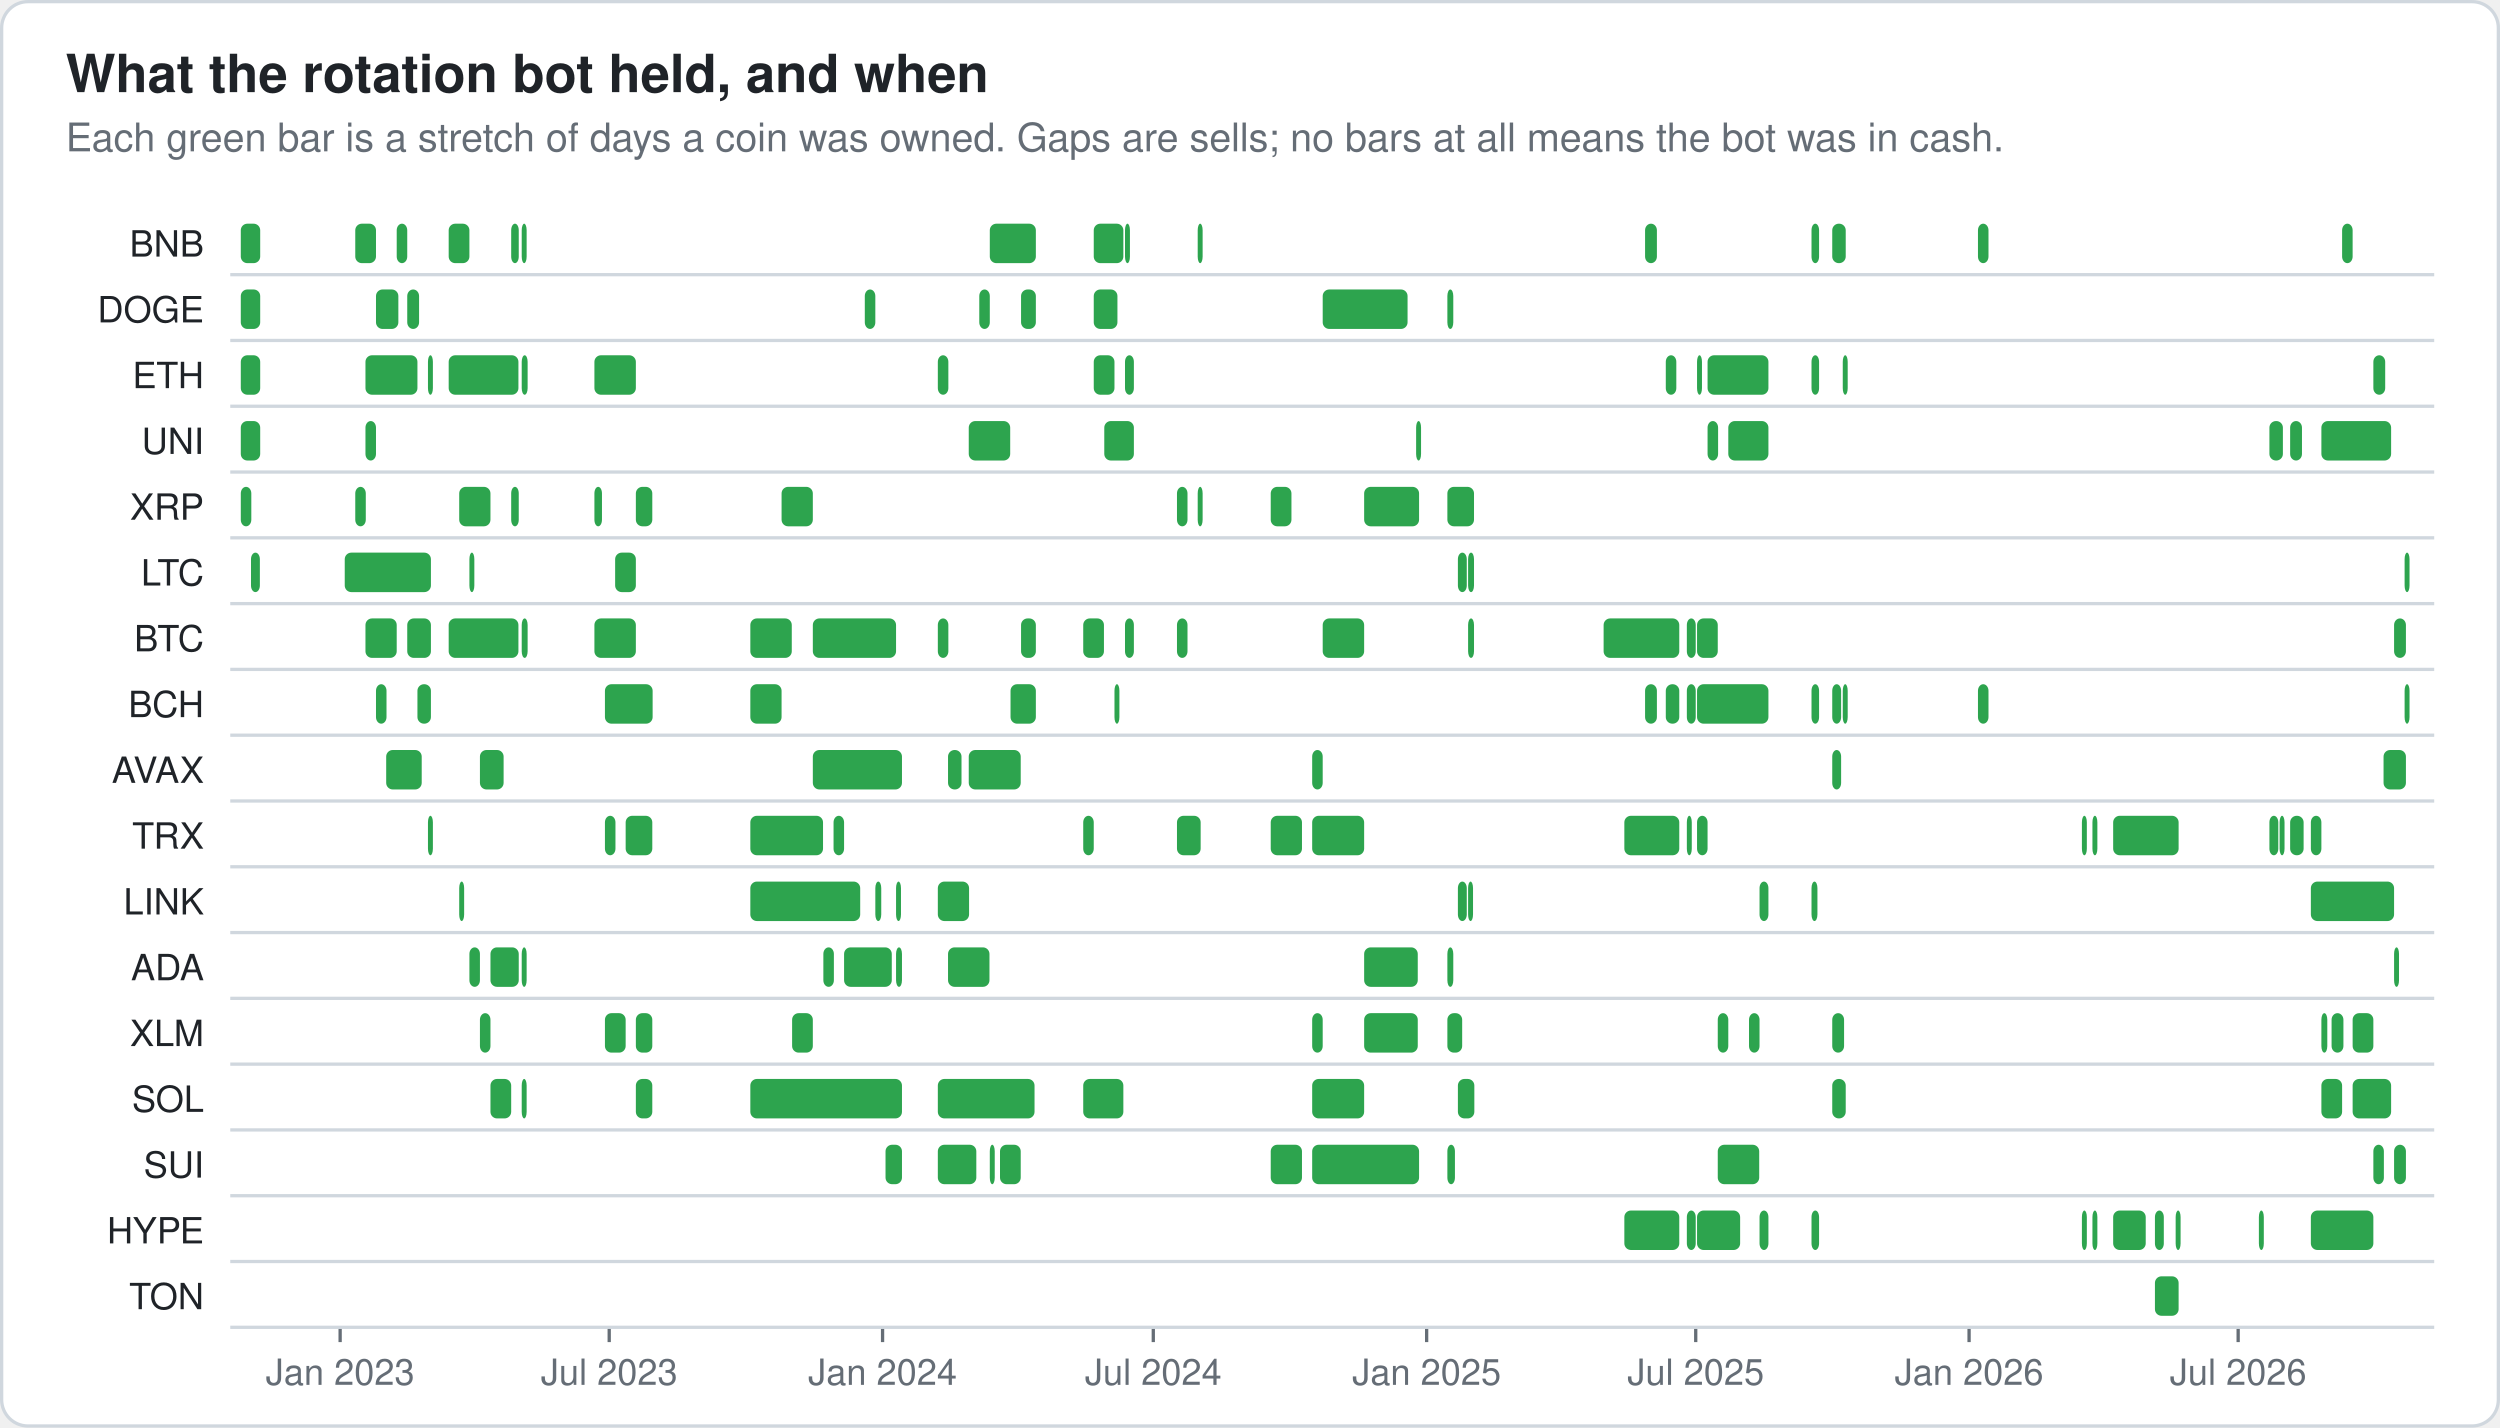
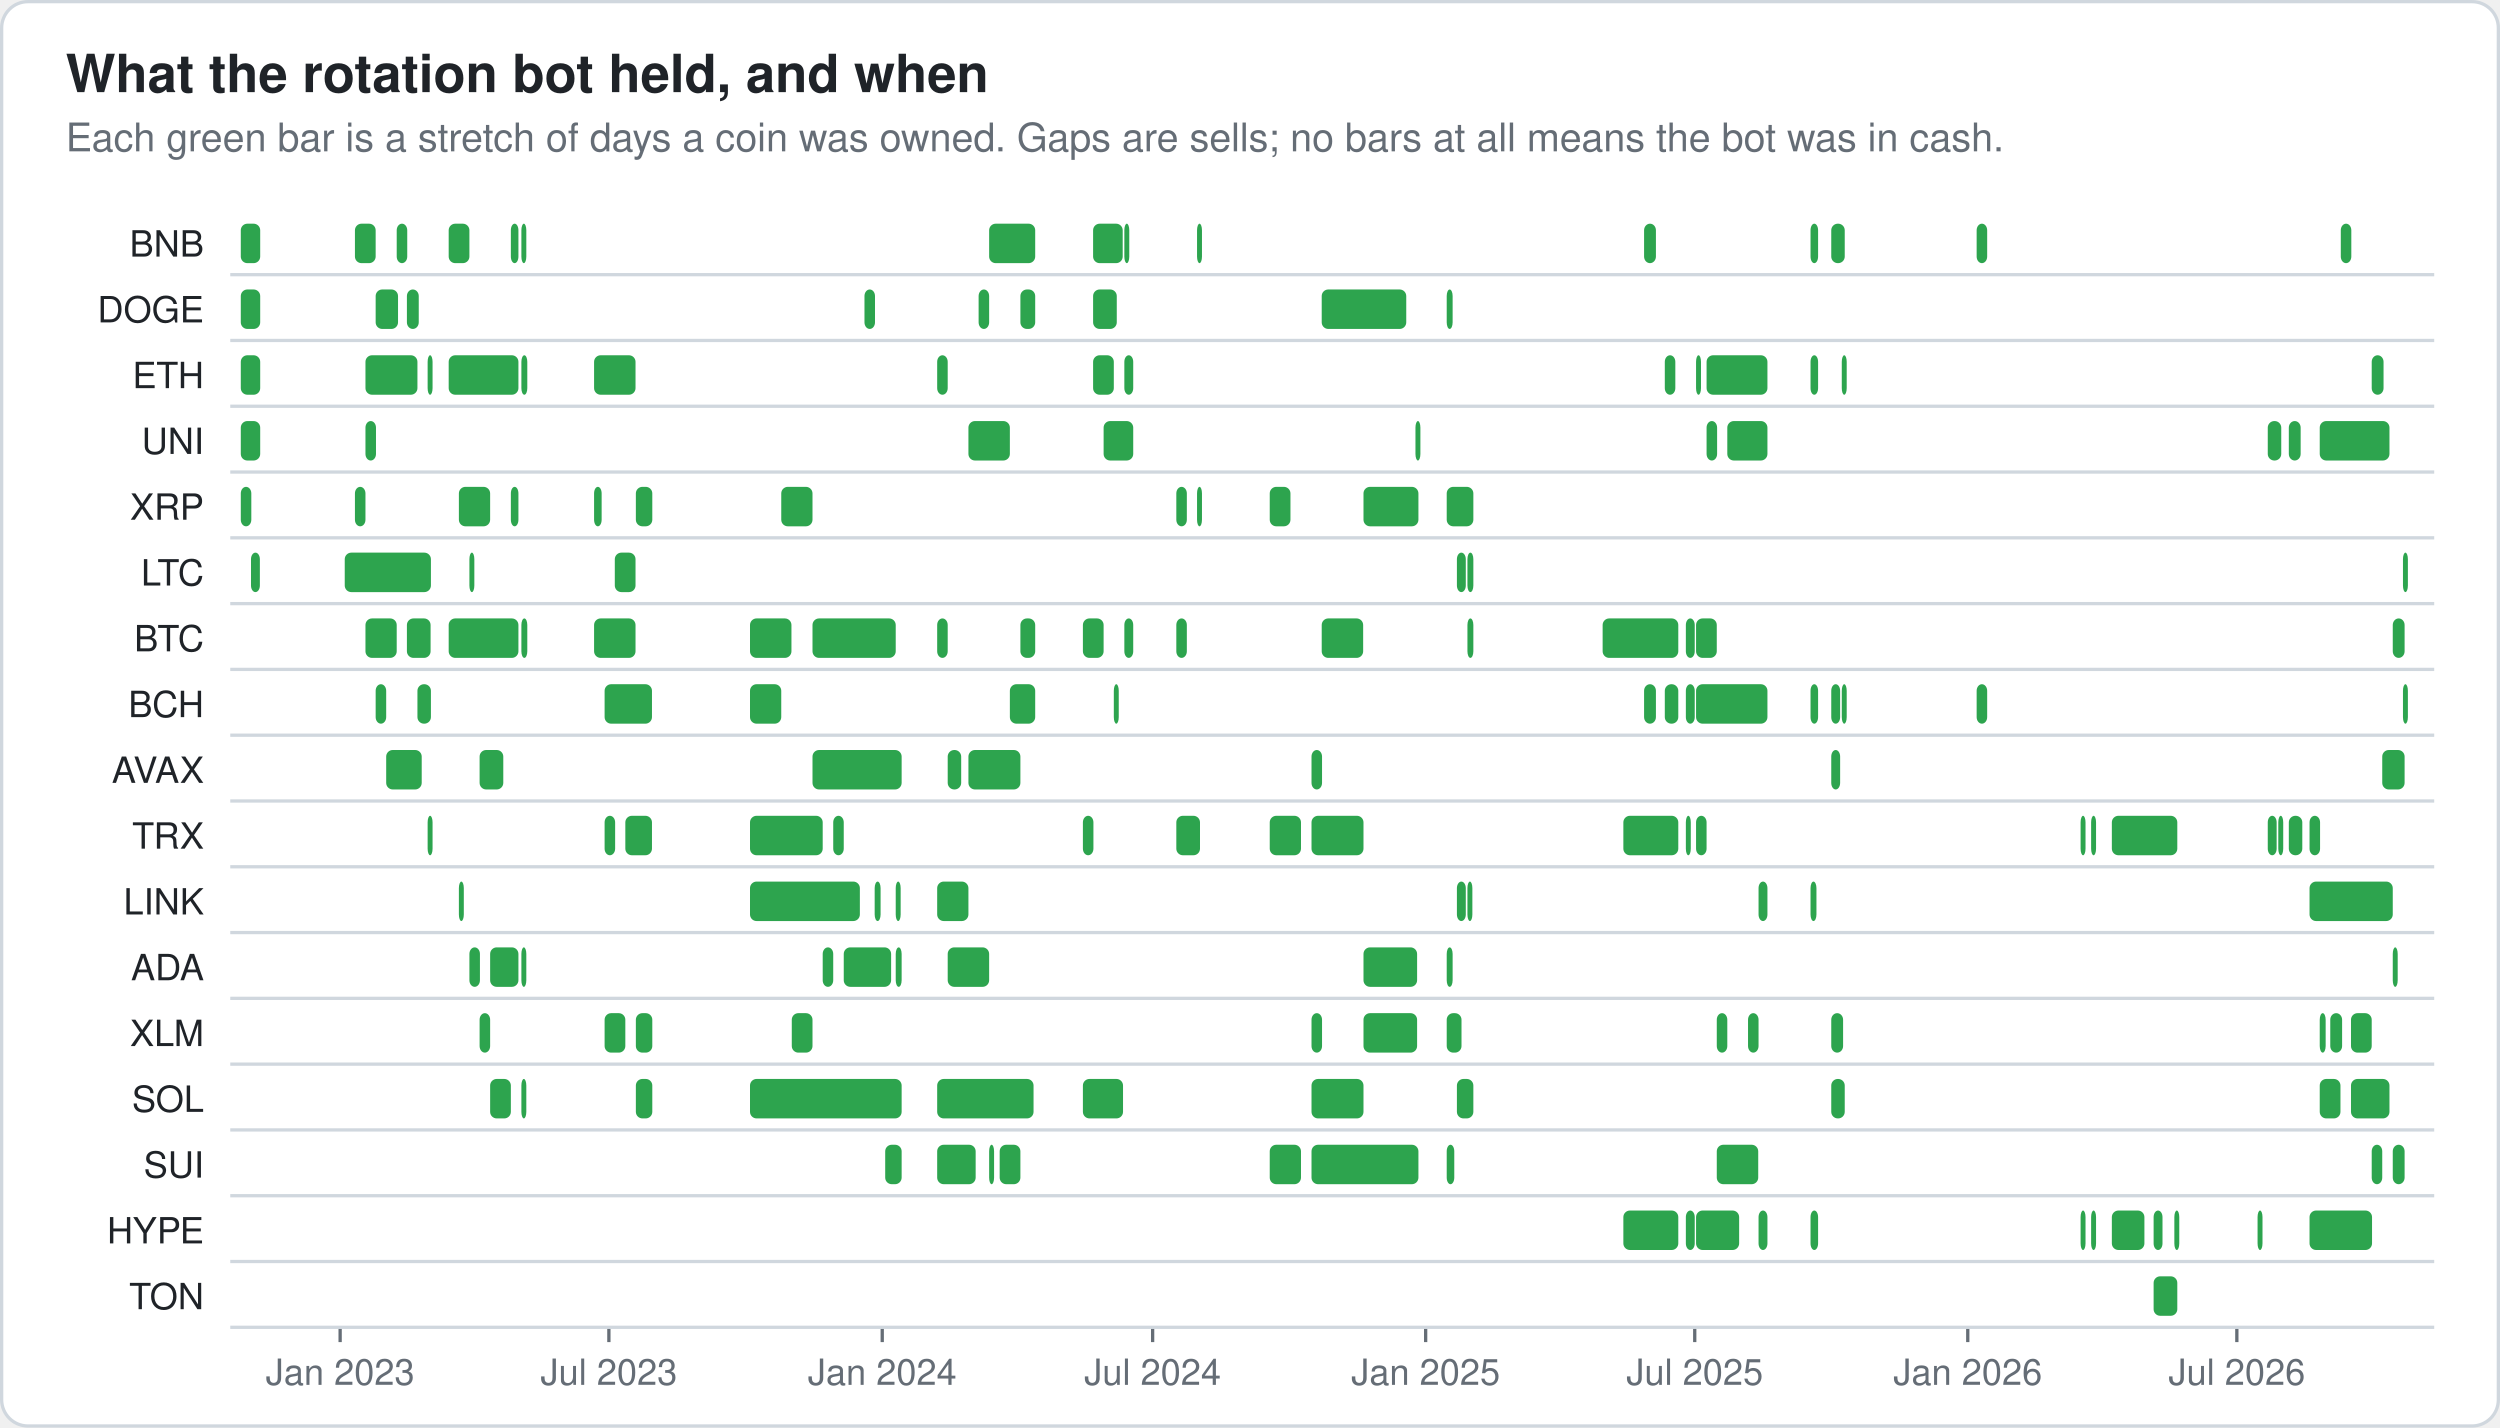
<svg xmlns="http://www.w3.org/2000/svg" width="760" height="434" viewBox="0 0 760 434" font-family="Helvetica, Arial, sans-serif">
  <rect x="0.5" y="0.5" width="759" height="433" rx="8" fill="#ffffff" stroke="#d0d7de" />
  <text x="20" y="28" font-size="16" font-weight="bold" fill="#1f2328">What the rotation bot held, and when</text>
  <text x="20" y="46" font-size="12" fill="#656d76">Each green bar is a stretch of days a coin was owned. Gaps are sells; no bars at all means the bot was in cash.</text>
  <text x="62" y="78" font-size="11" text-anchor="end" fill="#1f2328">BNB</text>
  <line x1="70" y1="83.5" x2="740" y2="83.5" stroke="#d0d7de" />
  <rect x="73.2" y="68" width="5.9" height="12" rx="2" fill="#2da44e" />
-   <rect x="108.0" y="68" width="6.3" height="12" rx="2" fill="#2da44e" />
+   <rect x="107.9" y="68" width="6.3" height="12" rx="2" fill="#2da44e" />
  <rect x="120.6" y="68" width="3.2" height="12" rx="2" fill="#2da44e" />
  <rect x="136.4" y="68" width="6.3" height="12" rx="2" fill="#2da44e" />
-   <rect x="155.4" y="68" width="2.3" height="12" rx="2" fill="#2da44e" />
-   <rect x="158.6" y="68" width="1.5" height="12" rx="2" fill="#2da44e" />
-   <rect x="300.9" y="68" width="14.0" height="12" rx="2" fill="#2da44e" />
-   <rect x="332.5" y="68" width="9.0" height="12" rx="2" fill="#2da44e" />
-   <rect x="342.0" y="68" width="1.5" height="12" rx="2" fill="#2da44e" />
-   <rect x="364.1" y="68" width="1.5" height="12" rx="2" fill="#2da44e" />
-   <rect x="500.1" y="68" width="3.6" height="12" rx="2" fill="#2da44e" />
-   <rect x="550.7" y="68" width="2.3" height="12" rx="2" fill="#2da44e" />
-   <rect x="557.0" y="68" width="4.1" height="12" rx="2" fill="#2da44e" />
-   <rect x="601.3" y="68" width="3.2" height="12" rx="2" fill="#2da44e" />
-   <rect x="712.0" y="68" width="3.2" height="12" rx="2" fill="#2da44e" />
+   <rect x="155.3" y="68" width="2.3" height="12" rx="2" fill="#2da44e" />
+   <rect x="158.5" y="68" width="1.5" height="12" rx="2" fill="#2da44e" />
+   <rect x="300.7" y="68" width="14.0" height="12" rx="2" fill="#2da44e" />
+   <rect x="332.3" y="68" width="9.0" height="12" rx="2" fill="#2da44e" />
+   <rect x="341.8" y="68" width="1.5" height="12" rx="2" fill="#2da44e" />
+   <rect x="363.9" y="68" width="1.5" height="12" rx="2" fill="#2da44e" />
+   <rect x="499.8" y="68" width="3.6" height="12" rx="2" fill="#2da44e" />
+   <rect x="550.4" y="68" width="2.3" height="12" rx="2" fill="#2da44e" />
+   <rect x="556.7" y="68" width="4.1" height="12" rx="2" fill="#2da44e" />
+   <rect x="600.9" y="68" width="3.2" height="12" rx="2" fill="#2da44e" />
+   <rect x="711.6" y="68" width="3.2" height="12" rx="2" fill="#2da44e" />
  <text x="62" y="98" font-size="11" text-anchor="end" fill="#1f2328">DOGE</text>
  <line x1="70" y1="103.5" x2="740" y2="103.5" stroke="#d0d7de" />
  <rect x="73.2" y="88" width="5.9" height="12" rx="2" fill="#2da44e" />
-   <rect x="114.3" y="88" width="6.8" height="12" rx="2" fill="#2da44e" />
-   <rect x="123.8" y="88" width="3.6" height="12" rx="2" fill="#2da44e" />
-   <rect x="262.9" y="88" width="3.2" height="12" rx="2" fill="#2da44e" />
-   <rect x="297.7" y="88" width="3.2" height="12" rx="2" fill="#2da44e" />
-   <rect x="310.4" y="88" width="4.5" height="12" rx="2" fill="#2da44e" />
-   <rect x="332.5" y="88" width="7.2" height="12" rx="2" fill="#2da44e" />
-   <rect x="402.1" y="88" width="25.8" height="12" rx="2" fill="#2da44e" />
-   <rect x="440.0" y="88" width="1.8" height="12" rx="2" fill="#2da44e" />
+   <rect x="114.2" y="88" width="6.8" height="12" rx="2" fill="#2da44e" />
+   <rect x="123.7" y="88" width="3.6" height="12" rx="2" fill="#2da44e" />
+   <rect x="262.8" y="88" width="3.2" height="12" rx="2" fill="#2da44e" />
+   <rect x="297.5" y="88" width="3.2" height="12" rx="2" fill="#2da44e" />
+   <rect x="310.2" y="88" width="4.5" height="12" rx="2" fill="#2da44e" />
+   <rect x="332.3" y="88" width="7.2" height="12" rx="2" fill="#2da44e" />
+   <rect x="401.8" y="88" width="25.7" height="12" rx="2" fill="#2da44e" />
+   <rect x="439.8" y="88" width="1.8" height="12" rx="2" fill="#2da44e" />
  <text x="62" y="118" font-size="11" text-anchor="end" fill="#1f2328">ETH</text>
  <line x1="70" y1="123.5" x2="740" y2="123.5" stroke="#d0d7de" />
  <rect x="73.2" y="108" width="5.9" height="12" rx="2" fill="#2da44e" />
  <rect x="111.1" y="108" width="15.8" height="12" rx="2" fill="#2da44e" />
-   <rect x="130.1" y="108" width="1.5" height="12" rx="2" fill="#2da44e" />
+   <rect x="130.0" y="108" width="1.5" height="12" rx="2" fill="#2da44e" />
  <rect x="136.4" y="108" width="21.2" height="12" rx="2" fill="#2da44e" />
-   <rect x="158.6" y="108" width="1.8" height="12" rx="2" fill="#2da44e" />
-   <rect x="180.7" y="108" width="12.6" height="12" rx="2" fill="#2da44e" />
-   <rect x="285.1" y="108" width="3.2" height="12" rx="2" fill="#2da44e" />
-   <rect x="332.5" y="108" width="6.3" height="12" rx="2" fill="#2da44e" />
-   <rect x="342.0" y="108" width="2.7" height="12" rx="2" fill="#2da44e" />
-   <rect x="506.4" y="108" width="3.2" height="12" rx="2" fill="#2da44e" />
-   <rect x="515.9" y="108" width="1.5" height="12" rx="2" fill="#2da44e" />
-   <rect x="519.1" y="108" width="18.5" height="12" rx="2" fill="#2da44e" />
-   <rect x="550.7" y="108" width="2.3" height="12" rx="2" fill="#2da44e" />
-   <rect x="560.2" y="108" width="1.5" height="12" rx="2" fill="#2da44e" />
-   <rect x="721.5" y="108" width="3.6" height="12" rx="2" fill="#2da44e" />
+   <rect x="158.5" y="108" width="1.8" height="12" rx="2" fill="#2da44e" />
+   <rect x="180.6" y="108" width="12.6" height="12" rx="2" fill="#2da44e" />
+   <rect x="284.9" y="108" width="3.2" height="12" rx="2" fill="#2da44e" />
+   <rect x="332.3" y="108" width="6.3" height="12" rx="2" fill="#2da44e" />
+   <rect x="341.8" y="108" width="2.7" height="12" rx="2" fill="#2da44e" />
+   <rect x="506.1" y="108" width="3.2" height="12" rx="2" fill="#2da44e" />
+   <rect x="515.6" y="108" width="1.5" height="12" rx="2" fill="#2da44e" />
+   <rect x="518.8" y="108" width="18.5" height="12" rx="2" fill="#2da44e" />
+   <rect x="550.4" y="108" width="2.3" height="12" rx="2" fill="#2da44e" />
+   <rect x="559.9" y="108" width="1.5" height="12" rx="2" fill="#2da44e" />
+   <rect x="721.0" y="108" width="3.6" height="12" rx="2" fill="#2da44e" />
  <text x="62" y="138" font-size="11" text-anchor="end" fill="#1f2328">UNI</text>
  <line x1="70" y1="143.5" x2="740" y2="143.5" stroke="#d0d7de" />
  <rect x="73.2" y="128" width="5.9" height="12" rx="2" fill="#2da44e" />
  <rect x="111.1" y="128" width="3.2" height="12" rx="2" fill="#2da44e" />
-   <rect x="294.5" y="128" width="12.6" height="12" rx="2" fill="#2da44e" />
-   <rect x="335.7" y="128" width="9.0" height="12" rx="2" fill="#2da44e" />
-   <rect x="430.5" y="128" width="1.5" height="12" rx="2" fill="#2da44e" />
-   <rect x="519.1" y="128" width="3.2" height="12" rx="2" fill="#2da44e" />
-   <rect x="525.4" y="128" width="12.2" height="12" rx="2" fill="#2da44e" />
-   <rect x="689.9" y="128" width="4.1" height="12" rx="2" fill="#2da44e" />
-   <rect x="696.2" y="128" width="3.6" height="12" rx="2" fill="#2da44e" />
-   <rect x="705.7" y="128" width="21.2" height="12" rx="2" fill="#2da44e" />
+   <rect x="294.4" y="128" width="12.6" height="12" rx="2" fill="#2da44e" />
+   <rect x="335.5" y="128" width="9.0" height="12" rx="2" fill="#2da44e" />
+   <rect x="430.3" y="128" width="1.5" height="12" rx="2" fill="#2da44e" />
+   <rect x="518.8" y="128" width="3.2" height="12" rx="2" fill="#2da44e" />
+   <rect x="525.1" y="128" width="12.2" height="12" rx="2" fill="#2da44e" />
+   <rect x="689.4" y="128" width="4.1" height="12" rx="2" fill="#2da44e" />
+   <rect x="695.8" y="128" width="3.6" height="12" rx="2" fill="#2da44e" />
+   <rect x="705.2" y="128" width="21.2" height="12" rx="2" fill="#2da44e" />
  <text x="62" y="158" font-size="11" text-anchor="end" fill="#1f2328">XRP</text>
  <line x1="70" y1="163.5" x2="740" y2="163.5" stroke="#d0d7de" />
  <rect x="73.2" y="148" width="3.2" height="12" rx="2" fill="#2da44e" />
-   <rect x="108.0" y="148" width="3.2" height="12" rx="2" fill="#2da44e" />
-   <rect x="139.6" y="148" width="9.5" height="12" rx="2" fill="#2da44e" />
-   <rect x="155.4" y="148" width="2.3" height="12" rx="2" fill="#2da44e" />
-   <rect x="180.7" y="148" width="2.3" height="12" rx="2" fill="#2da44e" />
+   <rect x="107.9" y="148" width="3.2" height="12" rx="2" fill="#2da44e" />
+   <rect x="139.5" y="148" width="9.5" height="12" rx="2" fill="#2da44e" />
+   <rect x="155.3" y="148" width="2.3" height="12" rx="2" fill="#2da44e" />
+   <rect x="180.6" y="148" width="2.3" height="12" rx="2" fill="#2da44e" />
  <rect x="193.3" y="148" width="5.0" height="12" rx="2" fill="#2da44e" />
-   <rect x="237.6" y="148" width="9.5" height="12" rx="2" fill="#2da44e" />
-   <rect x="357.8" y="148" width="3.2" height="12" rx="2" fill="#2da44e" />
-   <rect x="364.1" y="148" width="1.5" height="12" rx="2" fill="#2da44e" />
-   <rect x="386.3" y="148" width="6.3" height="12" rx="2" fill="#2da44e" />
-   <rect x="414.7" y="148" width="16.7" height="12" rx="2" fill="#2da44e" />
-   <rect x="440.0" y="148" width="8.1" height="12" rx="2" fill="#2da44e" />
+   <rect x="237.5" y="148" width="9.5" height="12" rx="2" fill="#2da44e" />
+   <rect x="357.6" y="148" width="3.2" height="12" rx="2" fill="#2da44e" />
+   <rect x="363.9" y="148" width="1.5" height="12" rx="2" fill="#2da44e" />
+   <rect x="386.0" y="148" width="6.3" height="12" rx="2" fill="#2da44e" />
+   <rect x="414.5" y="148" width="16.7" height="12" rx="2" fill="#2da44e" />
+   <rect x="439.8" y="148" width="8.1" height="12" rx="2" fill="#2da44e" />
  <text x="62" y="178" font-size="11" text-anchor="end" fill="#1f2328">LTC</text>
  <line x1="70" y1="183.5" x2="740" y2="183.5" stroke="#d0d7de" />
  <rect x="76.3" y="168" width="2.7" height="12" rx="2" fill="#2da44e" />
  <rect x="104.8" y="168" width="26.2" height="12" rx="2" fill="#2da44e" />
  <rect x="142.7" y="168" width="1.5" height="12" rx="2" fill="#2da44e" />
-   <rect x="187.0" y="168" width="6.3" height="12" rx="2" fill="#2da44e" />
-   <rect x="443.2" y="168" width="2.7" height="12" rx="2" fill="#2da44e" />
-   <rect x="446.3" y="168" width="1.8" height="12" rx="2" fill="#2da44e" />
-   <rect x="731.0" y="168" width="1.5" height="12" rx="2" fill="#2da44e" />
+   <rect x="186.9" y="168" width="6.3" height="12" rx="2" fill="#2da44e" />
+   <rect x="442.9" y="168" width="2.7" height="12" rx="2" fill="#2da44e" />
+   <rect x="446.1" y="168" width="1.8" height="12" rx="2" fill="#2da44e" />
+   <rect x="730.5" y="168" width="1.5" height="12" rx="2" fill="#2da44e" />
  <text x="62" y="198" font-size="11" text-anchor="end" fill="#1f2328">BTC</text>
  <line x1="70" y1="203.5" x2="740" y2="203.5" stroke="#d0d7de" />
  <rect x="111.1" y="188" width="9.5" height="12" rx="2" fill="#2da44e" />
-   <rect x="123.8" y="188" width="7.2" height="12" rx="2" fill="#2da44e" />
+   <rect x="123.7" y="188" width="7.2" height="12" rx="2" fill="#2da44e" />
  <rect x="136.4" y="188" width="21.2" height="12" rx="2" fill="#2da44e" />
-   <rect x="158.6" y="188" width="1.8" height="12" rx="2" fill="#2da44e" />
-   <rect x="180.7" y="188" width="12.6" height="12" rx="2" fill="#2da44e" />
-   <rect x="228.1" y="188" width="12.6" height="12" rx="2" fill="#2da44e" />
-   <rect x="247.1" y="188" width="25.3" height="12" rx="2" fill="#2da44e" />
-   <rect x="285.1" y="188" width="3.2" height="12" rx="2" fill="#2da44e" />
-   <rect x="310.4" y="188" width="4.5" height="12" rx="2" fill="#2da44e" />
-   <rect x="329.3" y="188" width="6.3" height="12" rx="2" fill="#2da44e" />
-   <rect x="342.0" y="188" width="2.7" height="12" rx="2" fill="#2da44e" />
-   <rect x="357.8" y="188" width="3.2" height="12" rx="2" fill="#2da44e" />
-   <rect x="402.1" y="188" width="12.6" height="12" rx="2" fill="#2da44e" />
-   <rect x="446.3" y="188" width="1.8" height="12" rx="2" fill="#2da44e" />
-   <rect x="487.5" y="188" width="23.0" height="12" rx="2" fill="#2da44e" />
-   <rect x="512.8" y="188" width="2.7" height="12" rx="2" fill="#2da44e" />
-   <rect x="515.9" y="188" width="6.3" height="12" rx="2" fill="#2da44e" />
-   <rect x="727.8" y="188" width="3.6" height="12" rx="2" fill="#2da44e" />
+   <rect x="158.5" y="188" width="1.8" height="12" rx="2" fill="#2da44e" />
+   <rect x="180.6" y="188" width="12.6" height="12" rx="2" fill="#2da44e" />
+   <rect x="228.0" y="188" width="12.6" height="12" rx="2" fill="#2da44e" />
+   <rect x="247.0" y="188" width="25.3" height="12" rx="2" fill="#2da44e" />
+   <rect x="284.9" y="188" width="3.2" height="12" rx="2" fill="#2da44e" />
+   <rect x="310.2" y="188" width="4.5" height="12" rx="2" fill="#2da44e" />
+   <rect x="329.2" y="188" width="6.3" height="12" rx="2" fill="#2da44e" />
+   <rect x="341.8" y="188" width="2.7" height="12" rx="2" fill="#2da44e" />
+   <rect x="357.6" y="188" width="3.2" height="12" rx="2" fill="#2da44e" />
+   <rect x="401.8" y="188" width="12.6" height="12" rx="2" fill="#2da44e" />
+   <rect x="446.1" y="188" width="1.8" height="12" rx="2" fill="#2da44e" />
+   <rect x="487.2" y="188" width="23.0" height="12" rx="2" fill="#2da44e" />
+   <rect x="512.5" y="188" width="2.7" height="12" rx="2" fill="#2da44e" />
+   <rect x="515.6" y="188" width="6.3" height="12" rx="2" fill="#2da44e" />
+   <rect x="727.4" y="188" width="3.6" height="12" rx="2" fill="#2da44e" />
  <text x="62" y="218" font-size="11" text-anchor="end" fill="#1f2328">BCH</text>
  <line x1="70" y1="223.5" x2="740" y2="223.5" stroke="#d0d7de" />
-   <rect x="114.3" y="208" width="3.2" height="12" rx="2" fill="#2da44e" />
+   <rect x="114.2" y="208" width="3.2" height="12" rx="2" fill="#2da44e" />
  <rect x="126.9" y="208" width="4.1" height="12" rx="2" fill="#2da44e" />
-   <rect x="183.9" y="208" width="14.5" height="12" rx="2" fill="#2da44e" />
-   <rect x="228.1" y="208" width="9.5" height="12" rx="2" fill="#2da44e" />
-   <rect x="307.2" y="208" width="7.7" height="12" rx="2" fill="#2da44e" />
-   <rect x="338.8" y="208" width="1.5" height="12" rx="2" fill="#2da44e" />
-   <rect x="500.1" y="208" width="3.6" height="12" rx="2" fill="#2da44e" />
-   <rect x="506.4" y="208" width="4.1" height="12" rx="2" fill="#2da44e" />
-   <rect x="512.8" y="208" width="2.7" height="12" rx="2" fill="#2da44e" />
-   <rect x="515.9" y="208" width="21.7" height="12" rx="2" fill="#2da44e" />
-   <rect x="550.7" y="208" width="2.3" height="12" rx="2" fill="#2da44e" />
-   <rect x="557.0" y="208" width="2.7" height="12" rx="2" fill="#2da44e" />
-   <rect x="560.2" y="208" width="1.5" height="12" rx="2" fill="#2da44e" />
-   <rect x="601.3" y="208" width="3.2" height="12" rx="2" fill="#2da44e" />
-   <rect x="731.0" y="208" width="1.5" height="12" rx="2" fill="#2da44e" />
+   <rect x="183.8" y="208" width="14.4" height="12" rx="2" fill="#2da44e" />
+   <rect x="228.0" y="208" width="9.5" height="12" rx="2" fill="#2da44e" />
+   <rect x="307.0" y="208" width="7.7" height="12" rx="2" fill="#2da44e" />
+   <rect x="338.6" y="208" width="1.5" height="12" rx="2" fill="#2da44e" />
+   <rect x="499.8" y="208" width="3.6" height="12" rx="2" fill="#2da44e" />
+   <rect x="506.1" y="208" width="4.1" height="12" rx="2" fill="#2da44e" />
+   <rect x="512.5" y="208" width="2.7" height="12" rx="2" fill="#2da44e" />
+   <rect x="515.6" y="208" width="21.7" height="12" rx="2" fill="#2da44e" />
+   <rect x="550.4" y="208" width="2.3" height="12" rx="2" fill="#2da44e" />
+   <rect x="556.7" y="208" width="2.7" height="12" rx="2" fill="#2da44e" />
+   <rect x="559.9" y="208" width="1.5" height="12" rx="2" fill="#2da44e" />
+   <rect x="600.9" y="208" width="3.2" height="12" rx="2" fill="#2da44e" />
+   <rect x="730.5" y="208" width="1.5" height="12" rx="2" fill="#2da44e" />
  <text x="62" y="238" font-size="11" text-anchor="end" fill="#1f2328">AVAX</text>
  <line x1="70" y1="243.5" x2="740" y2="243.5" stroke="#d0d7de" />
  <rect x="117.4" y="228" width="10.8" height="12" rx="2" fill="#2da44e" />
-   <rect x="145.9" y="228" width="7.2" height="12" rx="2" fill="#2da44e" />
-   <rect x="247.1" y="228" width="27.1" height="12" rx="2" fill="#2da44e" />
-   <rect x="288.2" y="228" width="4.1" height="12" rx="2" fill="#2da44e" />
-   <rect x="294.5" y="228" width="15.8" height="12" rx="2" fill="#2da44e" />
-   <rect x="398.9" y="228" width="3.2" height="12" rx="2" fill="#2da44e" />
-   <rect x="557.0" y="228" width="2.7" height="12" rx="2" fill="#2da44e" />
-   <rect x="724.6" y="228" width="6.8" height="12" rx="2" fill="#2da44e" />
+   <rect x="145.8" y="228" width="7.2" height="12" rx="2" fill="#2da44e" />
+   <rect x="247.0" y="228" width="27.1" height="12" rx="2" fill="#2da44e" />
+   <rect x="288.1" y="228" width="4.1" height="12" rx="2" fill="#2da44e" />
+   <rect x="294.4" y="228" width="15.8" height="12" rx="2" fill="#2da44e" />
+   <rect x="398.7" y="228" width="3.2" height="12" rx="2" fill="#2da44e" />
+   <rect x="556.7" y="228" width="2.7" height="12" rx="2" fill="#2da44e" />
+   <rect x="724.2" y="228" width="6.8" height="12" rx="2" fill="#2da44e" />
  <text x="62" y="258" font-size="11" text-anchor="end" fill="#1f2328">TRX</text>
  <line x1="70" y1="263.5" x2="740" y2="263.5" stroke="#d0d7de" />
-   <rect x="130.1" y="248" width="1.5" height="12" rx="2" fill="#2da44e" />
-   <rect x="183.9" y="248" width="3.2" height="12" rx="2" fill="#2da44e" />
-   <rect x="190.2" y="248" width="8.1" height="12" rx="2" fill="#2da44e" />
-   <rect x="228.1" y="248" width="22.1" height="12" rx="2" fill="#2da44e" />
-   <rect x="253.4" y="248" width="3.2" height="12" rx="2" fill="#2da44e" />
-   <rect x="329.3" y="248" width="3.2" height="12" rx="2" fill="#2da44e" />
-   <rect x="357.8" y="248" width="7.2" height="12" rx="2" fill="#2da44e" />
-   <rect x="386.3" y="248" width="9.5" height="12" rx="2" fill="#2da44e" />
-   <rect x="398.9" y="248" width="15.8" height="12" rx="2" fill="#2da44e" />
-   <rect x="493.8" y="248" width="16.7" height="12" rx="2" fill="#2da44e" />
-   <rect x="512.8" y="248" width="1.5" height="12" rx="2" fill="#2da44e" />
-   <rect x="515.9" y="248" width="3.2" height="12" rx="2" fill="#2da44e" />
-   <rect x="632.9" y="248" width="1.5" height="12" rx="2" fill="#2da44e" />
-   <rect x="636.1" y="248" width="1.5" height="12" rx="2" fill="#2da44e" />
-   <rect x="642.4" y="248" width="19.9" height="12" rx="2" fill="#2da44e" />
-   <rect x="689.9" y="248" width="2.7" height="12" rx="2" fill="#2da44e" />
-   <rect x="693.0" y="248" width="1.5" height="12" rx="2" fill="#2da44e" />
-   <rect x="696.2" y="248" width="4.1" height="12" rx="2" fill="#2da44e" />
-   <rect x="702.5" y="248" width="3.2" height="12" rx="2" fill="#2da44e" />
+   <rect x="130.0" y="248" width="1.5" height="12" rx="2" fill="#2da44e" />
+   <rect x="183.8" y="248" width="3.2" height="12" rx="2" fill="#2da44e" />
+   <rect x="190.1" y="248" width="8.1" height="12" rx="2" fill="#2da44e" />
+   <rect x="228.0" y="248" width="22.1" height="12" rx="2" fill="#2da44e" />
+   <rect x="253.3" y="248" width="3.2" height="12" rx="2" fill="#2da44e" />
+   <rect x="329.2" y="248" width="3.2" height="12" rx="2" fill="#2da44e" />
+   <rect x="357.6" y="248" width="7.2" height="12" rx="2" fill="#2da44e" />
+   <rect x="386.0" y="248" width="9.5" height="12" rx="2" fill="#2da44e" />
+   <rect x="398.7" y="248" width="15.8" height="12" rx="2" fill="#2da44e" />
+   <rect x="493.5" y="248" width="16.7" height="12" rx="2" fill="#2da44e" />
+   <rect x="512.5" y="248" width="1.5" height="12" rx="2" fill="#2da44e" />
+   <rect x="515.6" y="248" width="3.2" height="12" rx="2" fill="#2da44e" />
+   <rect x="632.5" y="248" width="1.5" height="12" rx="2" fill="#2da44e" />
+   <rect x="635.7" y="248" width="1.5" height="12" rx="2" fill="#2da44e" />
+   <rect x="642.0" y="248" width="19.9" height="12" rx="2" fill="#2da44e" />
+   <rect x="689.4" y="248" width="2.7" height="12" rx="2" fill="#2da44e" />
+   <rect x="692.6" y="248" width="1.5" height="12" rx="2" fill="#2da44e" />
+   <rect x="695.8" y="248" width="4.1" height="12" rx="2" fill="#2da44e" />
+   <rect x="702.1" y="248" width="3.2" height="12" rx="2" fill="#2da44e" />
  <text x="62" y="278" font-size="11" text-anchor="end" fill="#1f2328">LINK</text>
  <line x1="70" y1="283.5" x2="740" y2="283.5" stroke="#d0d7de" />
-   <rect x="139.6" y="268" width="1.5" height="12" rx="2" fill="#2da44e" />
-   <rect x="228.1" y="268" width="33.4" height="12" rx="2" fill="#2da44e" />
-   <rect x="266.1" y="268" width="1.8" height="12" rx="2" fill="#2da44e" />
-   <rect x="272.4" y="268" width="1.5" height="12" rx="2" fill="#2da44e" />
-   <rect x="285.1" y="268" width="9.5" height="12" rx="2" fill="#2da44e" />
-   <rect x="443.2" y="268" width="2.7" height="12" rx="2" fill="#2da44e" />
-   <rect x="446.3" y="268" width="1.5" height="12" rx="2" fill="#2da44e" />
-   <rect x="534.9" y="268" width="2.7" height="12" rx="2" fill="#2da44e" />
-   <rect x="550.7" y="268" width="1.8" height="12" rx="2" fill="#2da44e" />
-   <rect x="702.5" y="268" width="25.3" height="12" rx="2" fill="#2da44e" />
+   <rect x="139.5" y="268" width="1.5" height="12" rx="2" fill="#2da44e" />
+   <rect x="228.0" y="268" width="33.4" height="12" rx="2" fill="#2da44e" />
+   <rect x="265.9" y="268" width="1.8" height="12" rx="2" fill="#2da44e" />
+   <rect x="272.3" y="268" width="1.5" height="12" rx="2" fill="#2da44e" />
+   <rect x="284.9" y="268" width="9.5" height="12" rx="2" fill="#2da44e" />
+   <rect x="442.9" y="268" width="2.7" height="12" rx="2" fill="#2da44e" />
+   <rect x="446.1" y="268" width="1.5" height="12" rx="2" fill="#2da44e" />
+   <rect x="534.6" y="268" width="2.7" height="12" rx="2" fill="#2da44e" />
+   <rect x="550.4" y="268" width="1.8" height="12" rx="2" fill="#2da44e" />
+   <rect x="702.1" y="268" width="25.3" height="12" rx="2" fill="#2da44e" />
  <text x="62" y="298" font-size="11" text-anchor="end" fill="#1f2328">ADA</text>
  <line x1="70" y1="303.5" x2="740" y2="303.5" stroke="#d0d7de" />
  <rect x="142.7" y="288" width="3.2" height="12" rx="2" fill="#2da44e" />
-   <rect x="149.1" y="288" width="8.6" height="12" rx="2" fill="#2da44e" />
-   <rect x="158.6" y="288" width="1.5" height="12" rx="2" fill="#2da44e" />
-   <rect x="250.3" y="288" width="3.2" height="12" rx="2" fill="#2da44e" />
-   <rect x="256.6" y="288" width="14.5" height="12" rx="2" fill="#2da44e" />
-   <rect x="272.4" y="288" width="1.8" height="12" rx="2" fill="#2da44e" />
-   <rect x="288.2" y="288" width="12.6" height="12" rx="2" fill="#2da44e" />
-   <rect x="414.7" y="288" width="16.3" height="12" rx="2" fill="#2da44e" />
-   <rect x="440.0" y="288" width="1.8" height="12" rx="2" fill="#2da44e" />
-   <rect x="727.8" y="288" width="1.5" height="12" rx="2" fill="#2da44e" />
+   <rect x="149.0" y="288" width="8.6" height="12" rx="2" fill="#2da44e" />
+   <rect x="158.5" y="288" width="1.5" height="12" rx="2" fill="#2da44e" />
+   <rect x="250.1" y="288" width="3.2" height="12" rx="2" fill="#2da44e" />
+   <rect x="256.5" y="288" width="14.4" height="12" rx="2" fill="#2da44e" />
+   <rect x="272.3" y="288" width="1.8" height="12" rx="2" fill="#2da44e" />
+   <rect x="288.1" y="288" width="12.6" height="12" rx="2" fill="#2da44e" />
+   <rect x="414.5" y="288" width="16.3" height="12" rx="2" fill="#2da44e" />
+   <rect x="439.8" y="288" width="1.8" height="12" rx="2" fill="#2da44e" />
+   <rect x="727.4" y="288" width="1.5" height="12" rx="2" fill="#2da44e" />
  <text x="62" y="318" font-size="11" text-anchor="end" fill="#1f2328">XLM</text>
  <line x1="70" y1="323.5" x2="740" y2="323.5" stroke="#d0d7de" />
-   <rect x="145.9" y="308" width="3.2" height="12" rx="2" fill="#2da44e" />
-   <rect x="183.9" y="308" width="6.3" height="12" rx="2" fill="#2da44e" />
+   <rect x="145.8" y="308" width="3.2" height="12" rx="2" fill="#2da44e" />
+   <rect x="183.8" y="308" width="6.3" height="12" rx="2" fill="#2da44e" />
  <rect x="193.3" y="308" width="5.0" height="12" rx="2" fill="#2da44e" />
-   <rect x="240.8" y="308" width="6.3" height="12" rx="2" fill="#2da44e" />
-   <rect x="398.9" y="308" width="3.2" height="12" rx="2" fill="#2da44e" />
-   <rect x="414.7" y="308" width="16.3" height="12" rx="2" fill="#2da44e" />
-   <rect x="440.0" y="308" width="4.5" height="12" rx="2" fill="#2da44e" />
-   <rect x="522.2" y="308" width="3.2" height="12" rx="2" fill="#2da44e" />
-   <rect x="531.7" y="308" width="3.2" height="12" rx="2" fill="#2da44e" />
-   <rect x="557.0" y="308" width="3.6" height="12" rx="2" fill="#2da44e" />
-   <rect x="705.7" y="308" width="1.8" height="12" rx="2" fill="#2da44e" />
-   <rect x="708.8" y="308" width="3.6" height="12" rx="2" fill="#2da44e" />
-   <rect x="715.2" y="308" width="6.3" height="12" rx="2" fill="#2da44e" />
+   <rect x="240.7" y="308" width="6.3" height="12" rx="2" fill="#2da44e" />
+   <rect x="398.7" y="308" width="3.2" height="12" rx="2" fill="#2da44e" />
+   <rect x="414.5" y="308" width="16.3" height="12" rx="2" fill="#2da44e" />
+   <rect x="439.8" y="308" width="4.5" height="12" rx="2" fill="#2da44e" />
+   <rect x="521.9" y="308" width="3.2" height="12" rx="2" fill="#2da44e" />
+   <rect x="531.4" y="308" width="3.2" height="12" rx="2" fill="#2da44e" />
+   <rect x="556.7" y="308" width="3.6" height="12" rx="2" fill="#2da44e" />
+   <rect x="705.2" y="308" width="1.8" height="12" rx="2" fill="#2da44e" />
+   <rect x="708.4" y="308" width="3.6" height="12" rx="2" fill="#2da44e" />
+   <rect x="714.7" y="308" width="6.3" height="12" rx="2" fill="#2da44e" />
  <text x="62" y="338" font-size="11" text-anchor="end" fill="#1f2328">SOL</text>
  <line x1="70" y1="343.5" x2="740" y2="343.5" stroke="#d0d7de" />
-   <rect x="149.1" y="328" width="6.3" height="12" rx="2" fill="#2da44e" />
-   <rect x="158.6" y="328" width="1.5" height="12" rx="2" fill="#2da44e" />
+   <rect x="149.0" y="328" width="6.3" height="12" rx="2" fill="#2da44e" />
+   <rect x="158.5" y="328" width="1.5" height="12" rx="2" fill="#2da44e" />
  <rect x="193.3" y="328" width="5.0" height="12" rx="2" fill="#2da44e" />
-   <rect x="228.1" y="328" width="46.1" height="12" rx="2" fill="#2da44e" />
-   <rect x="285.1" y="328" width="29.4" height="12" rx="2" fill="#2da44e" />
-   <rect x="329.3" y="328" width="12.2" height="12" rx="2" fill="#2da44e" />
-   <rect x="398.9" y="328" width="15.8" height="12" rx="2" fill="#2da44e" />
-   <rect x="443.2" y="328" width="5.0" height="12" rx="2" fill="#2da44e" />
-   <rect x="557.0" y="328" width="4.1" height="12" rx="2" fill="#2da44e" />
-   <rect x="705.7" y="328" width="6.3" height="12" rx="2" fill="#2da44e" />
-   <rect x="715.2" y="328" width="11.7" height="12" rx="2" fill="#2da44e" />
+   <rect x="228.0" y="328" width="46.1" height="12" rx="2" fill="#2da44e" />
+   <rect x="284.9" y="328" width="29.3" height="12" rx="2" fill="#2da44e" />
+   <rect x="329.2" y="328" width="12.2" height="12" rx="2" fill="#2da44e" />
+   <rect x="398.7" y="328" width="15.8" height="12" rx="2" fill="#2da44e" />
+   <rect x="442.9" y="328" width="5.0" height="12" rx="2" fill="#2da44e" />
+   <rect x="556.7" y="328" width="4.1" height="12" rx="2" fill="#2da44e" />
+   <rect x="705.2" y="328" width="6.3" height="12" rx="2" fill="#2da44e" />
+   <rect x="714.7" y="328" width="11.7" height="12" rx="2" fill="#2da44e" />
  <text x="62" y="358" font-size="11" text-anchor="end" fill="#1f2328">SUI</text>
  <line x1="70" y1="363.5" x2="740" y2="363.5" stroke="#d0d7de" />
-   <rect x="269.2" y="348" width="5.0" height="12" rx="2" fill="#2da44e" />
-   <rect x="285.1" y="348" width="11.7" height="12" rx="2" fill="#2da44e" />
-   <rect x="300.9" y="348" width="1.5" height="12" rx="2" fill="#2da44e" />
-   <rect x="304.0" y="348" width="6.3" height="12" rx="2" fill="#2da44e" />
-   <rect x="386.3" y="348" width="9.5" height="12" rx="2" fill="#2da44e" />
-   <rect x="398.9" y="348" width="32.5" height="12" rx="2" fill="#2da44e" />
-   <rect x="440.0" y="348" width="2.3" height="12" rx="2" fill="#2da44e" />
-   <rect x="522.2" y="348" width="12.6" height="12" rx="2" fill="#2da44e" />
-   <rect x="721.5" y="348" width="3.2" height="12" rx="2" fill="#2da44e" />
-   <rect x="727.8" y="348" width="3.6" height="12" rx="2" fill="#2da44e" />
+   <rect x="269.1" y="348" width="5.0" height="12" rx="2" fill="#2da44e" />
+   <rect x="284.9" y="348" width="11.7" height="12" rx="2" fill="#2da44e" />
+   <rect x="300.7" y="348" width="1.5" height="12" rx="2" fill="#2da44e" />
+   <rect x="303.9" y="348" width="6.3" height="12" rx="2" fill="#2da44e" />
+   <rect x="386.0" y="348" width="9.5" height="12" rx="2" fill="#2da44e" />
+   <rect x="398.7" y="348" width="32.5" height="12" rx="2" fill="#2da44e" />
+   <rect x="439.8" y="348" width="2.3" height="12" rx="2" fill="#2da44e" />
+   <rect x="521.9" y="348" width="12.6" height="12" rx="2" fill="#2da44e" />
+   <rect x="721.0" y="348" width="3.2" height="12" rx="2" fill="#2da44e" />
+   <rect x="727.4" y="348" width="3.6" height="12" rx="2" fill="#2da44e" />
  <text x="62" y="378" font-size="11" text-anchor="end" fill="#1f2328">HYPE</text>
  <line x1="70" y1="383.5" x2="740" y2="383.5" stroke="#d0d7de" />
-   <rect x="493.8" y="368" width="16.7" height="12" rx="2" fill="#2da44e" />
-   <rect x="512.8" y="368" width="2.7" height="12" rx="2" fill="#2da44e" />
-   <rect x="515.9" y="368" width="13.1" height="12" rx="2" fill="#2da44e" />
-   <rect x="534.9" y="368" width="2.7" height="12" rx="2" fill="#2da44e" />
-   <rect x="550.7" y="368" width="2.3" height="12" rx="2" fill="#2da44e" />
-   <rect x="632.9" y="368" width="1.5" height="12" rx="2" fill="#2da44e" />
-   <rect x="636.1" y="368" width="1.5" height="12" rx="2" fill="#2da44e" />
-   <rect x="642.4" y="368" width="9.9" height="12" rx="2" fill="#2da44e" />
-   <rect x="655.1" y="368" width="2.7" height="12" rx="2" fill="#2da44e" />
-   <rect x="661.4" y="368" width="1.5" height="12" rx="2" fill="#2da44e" />
-   <rect x="686.7" y="368" width="1.5" height="12" rx="2" fill="#2da44e" />
-   <rect x="702.5" y="368" width="19.0" height="12" rx="2" fill="#2da44e" />
+   <rect x="493.5" y="368" width="16.7" height="12" rx="2" fill="#2da44e" />
+   <rect x="512.5" y="368" width="2.7" height="12" rx="2" fill="#2da44e" />
+   <rect x="515.6" y="368" width="13.1" height="12" rx="2" fill="#2da44e" />
+   <rect x="534.6" y="368" width="2.7" height="12" rx="2" fill="#2da44e" />
+   <rect x="550.4" y="368" width="2.3" height="12" rx="2" fill="#2da44e" />
+   <rect x="632.5" y="368" width="1.5" height="12" rx="2" fill="#2da44e" />
+   <rect x="635.7" y="368" width="1.5" height="12" rx="2" fill="#2da44e" />
+   <rect x="642.0" y="368" width="9.9" height="12" rx="2" fill="#2da44e" />
+   <rect x="654.7" y="368" width="2.7" height="12" rx="2" fill="#2da44e" />
+   <rect x="661.0" y="368" width="1.5" height="12" rx="2" fill="#2da44e" />
+   <rect x="686.3" y="368" width="1.5" height="12" rx="2" fill="#2da44e" />
+   <rect x="702.1" y="368" width="19.0" height="12" rx="2" fill="#2da44e" />
  <text x="62" y="398" font-size="11" text-anchor="end" fill="#1f2328">TON</text>
  <line x1="70" y1="403.5" x2="740" y2="403.5" stroke="#d0d7de" />
-   <rect x="655.1" y="388" width="7.2" height="12" rx="2" fill="#2da44e" />
+   <rect x="654.7" y="388" width="7.2" height="12" rx="2" fill="#2da44e" />
  <line x1="103.4" y1="404" x2="103.4" y2="408" stroke="#656d76" />
  <text x="103.4" y="421" font-size="11" text-anchor="middle" fill="#656d76">Jan 2023</text>
-   <line x1="185.2" y1="404" x2="185.2" y2="408" stroke="#656d76" />
-   <text x="185.2" y="421" font-size="11" text-anchor="middle" fill="#656d76">Jul 2023</text>
-   <line x1="268.3" y1="404" x2="268.3" y2="408" stroke="#656d76" />
-   <text x="268.3" y="421" font-size="11" text-anchor="middle" fill="#656d76">Jan 2024</text>
-   <line x1="350.6" y1="404" x2="350.6" y2="408" stroke="#656d76" />
-   <text x="350.6" y="421" font-size="11" text-anchor="middle" fill="#656d76">Jul 2024</text>
-   <line x1="433.7" y1="404" x2="433.7" y2="408" stroke="#656d76" />
-   <text x="433.7" y="421" font-size="11" text-anchor="middle" fill="#656d76">Jan 2025</text>
-   <line x1="515.5" y1="404" x2="515.5" y2="408" stroke="#656d76" />
-   <text x="515.5" y="421" font-size="11" text-anchor="middle" fill="#656d76">Jul 2025</text>
-   <line x1="598.6" y1="404" x2="598.6" y2="408" stroke="#656d76" />
-   <text x="598.6" y="421" font-size="11" text-anchor="middle" fill="#656d76">Jan 2026</text>
-   <line x1="680.4" y1="404" x2="680.4" y2="408" stroke="#656d76" />
-   <text x="680.4" y="421" font-size="11" text-anchor="middle" fill="#656d76">Jul 2026</text>
+   <line x1="185.1" y1="404" x2="185.1" y2="408" stroke="#656d76" />
+   <text x="185.1" y="421" font-size="11" text-anchor="middle" fill="#656d76">Jul 2023</text>
+   <line x1="268.2" y1="404" x2="268.2" y2="408" stroke="#656d76" />
+   <text x="268.2" y="421" font-size="11" text-anchor="middle" fill="#656d76">Jan 2024</text>
+   <line x1="350.4" y1="404" x2="350.4" y2="408" stroke="#656d76" />
+   <text x="350.4" y="421" font-size="11" text-anchor="middle" fill="#656d76">Jul 2024</text>
+   <line x1="433.4" y1="404" x2="433.4" y2="408" stroke="#656d76" />
+   <text x="433.4" y="421" font-size="11" text-anchor="middle" fill="#656d76">Jan 2025</text>
+   <line x1="515.2" y1="404" x2="515.2" y2="408" stroke="#656d76" />
+   <text x="515.2" y="421" font-size="11" text-anchor="middle" fill="#656d76">Jul 2025</text>
+   <line x1="598.2" y1="404" x2="598.2" y2="408" stroke="#656d76" />
+   <text x="598.2" y="421" font-size="11" text-anchor="middle" fill="#656d76">Jan 2026</text>
+   <line x1="680.0" y1="404" x2="680.0" y2="408" stroke="#656d76" />
+   <text x="680.0" y="421" font-size="11" text-anchor="middle" fill="#656d76">Jul 2026</text>
</svg>
